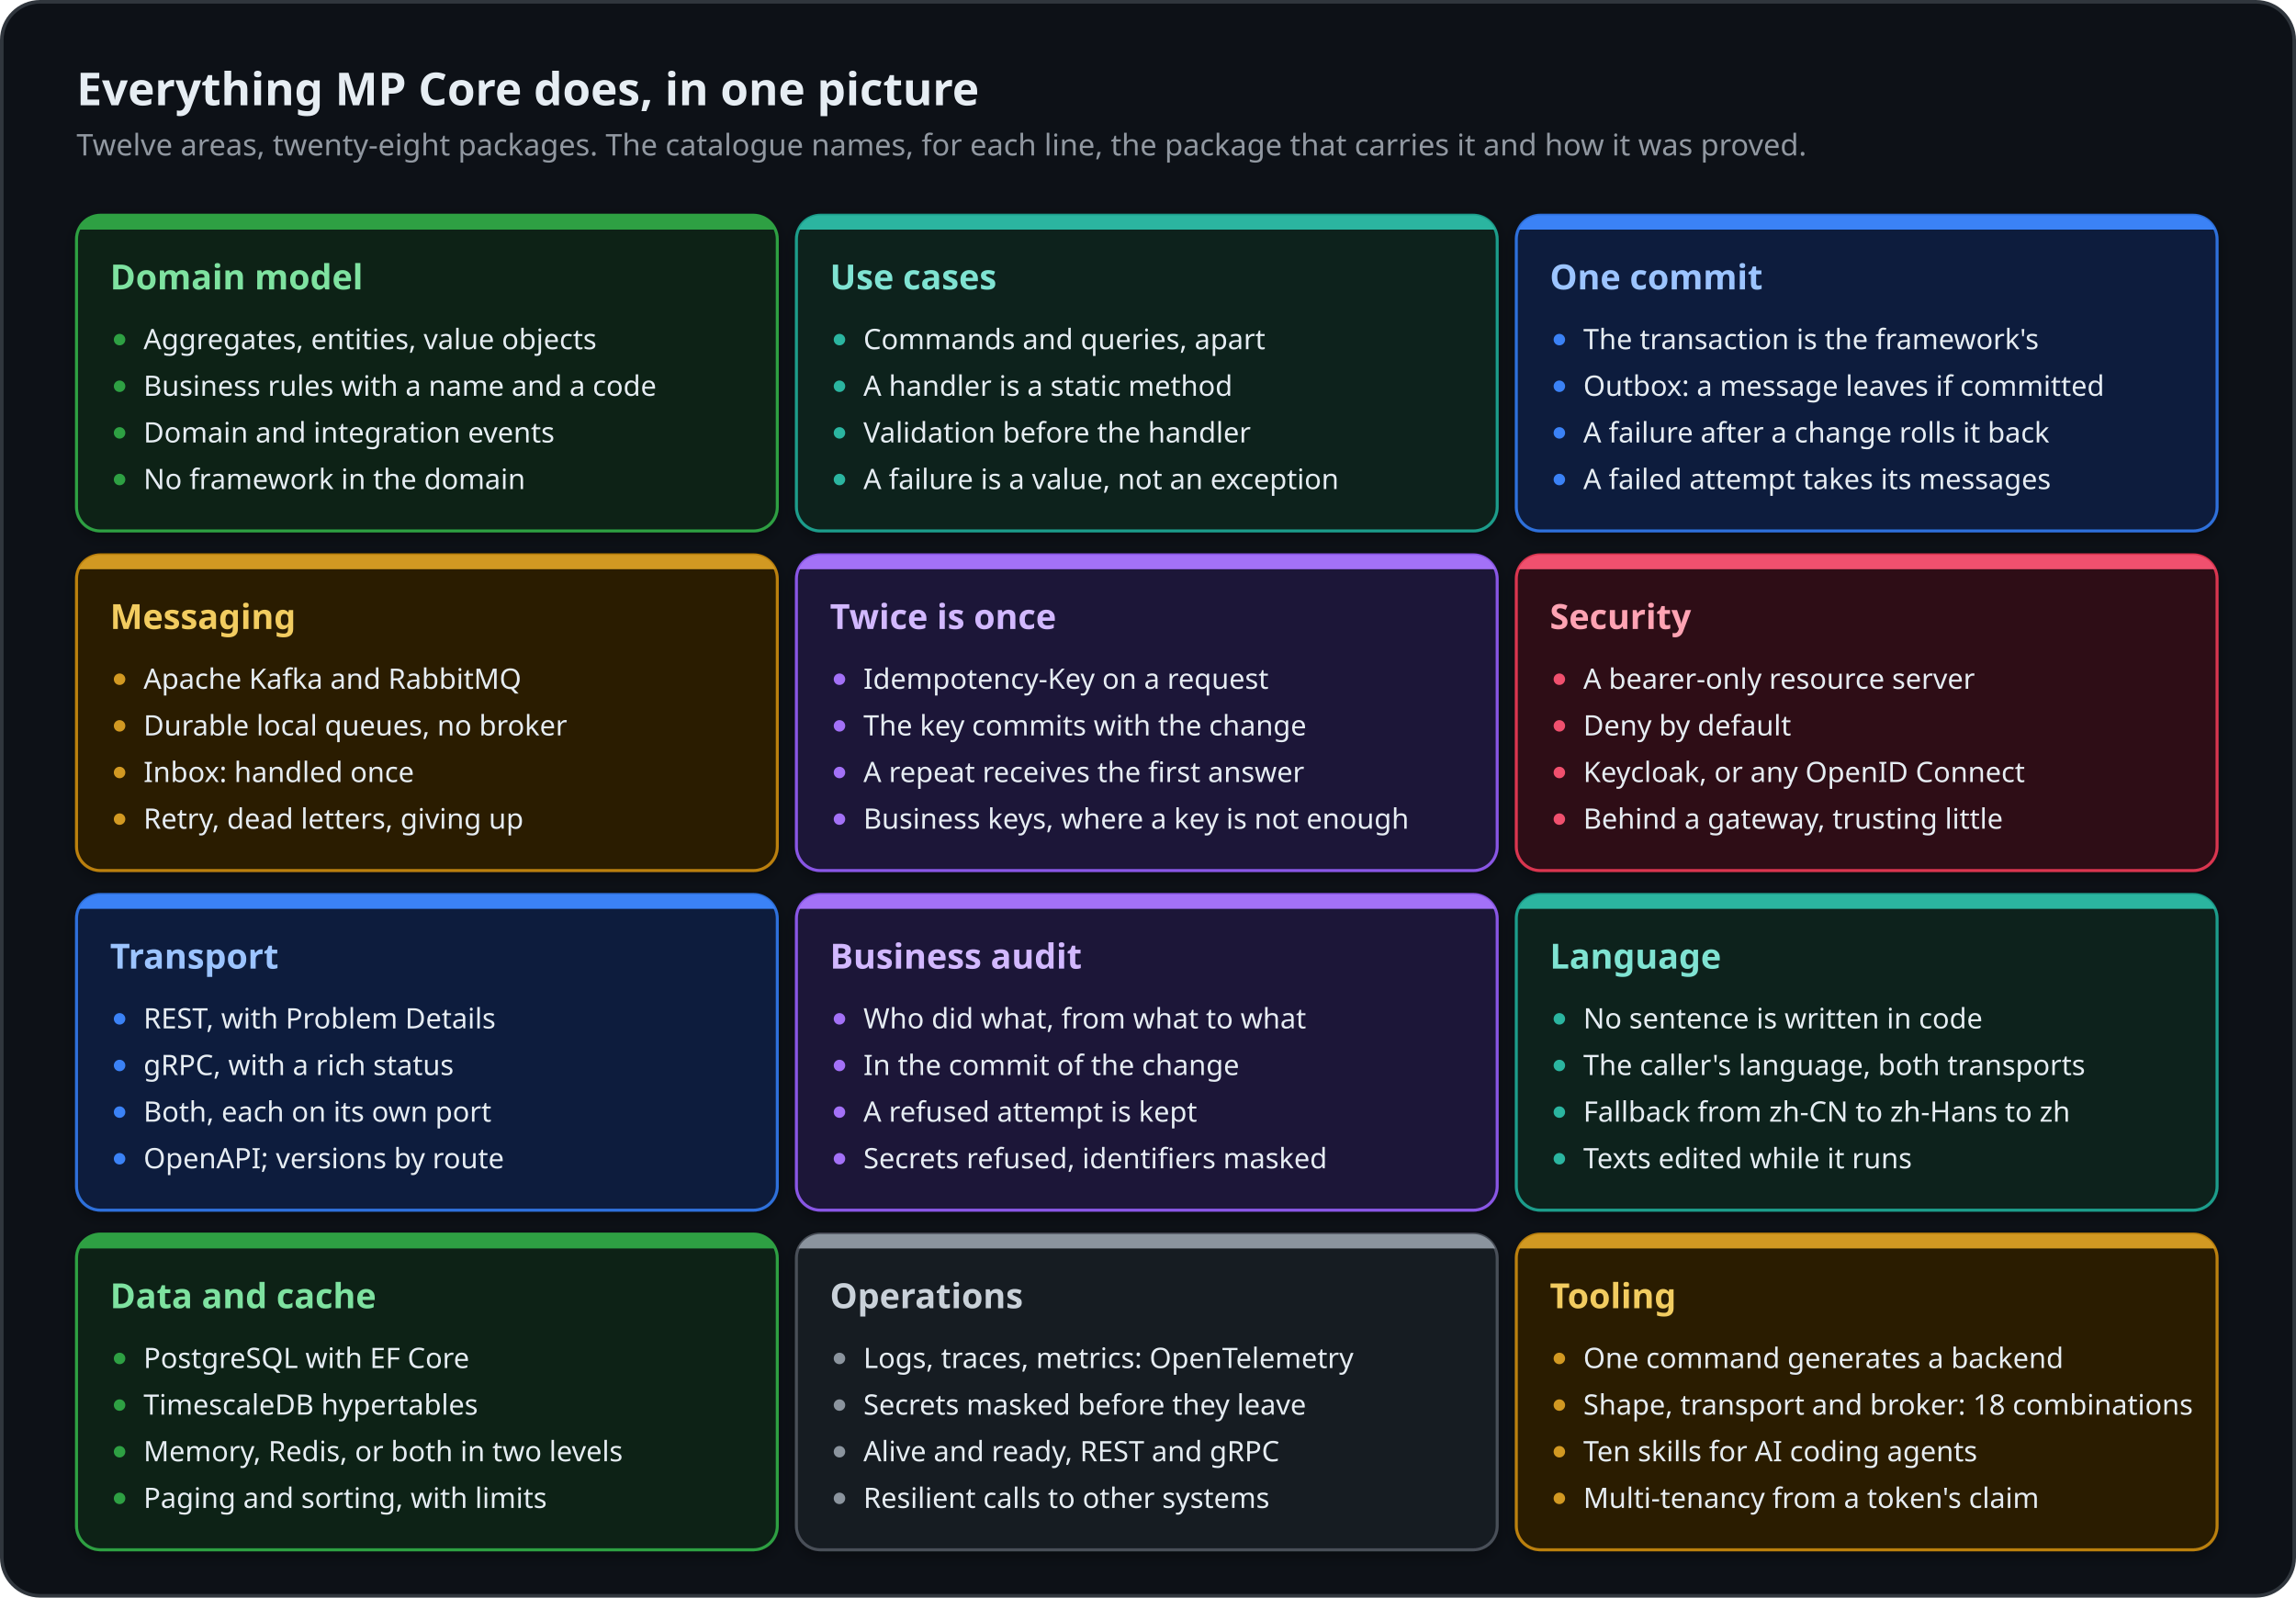
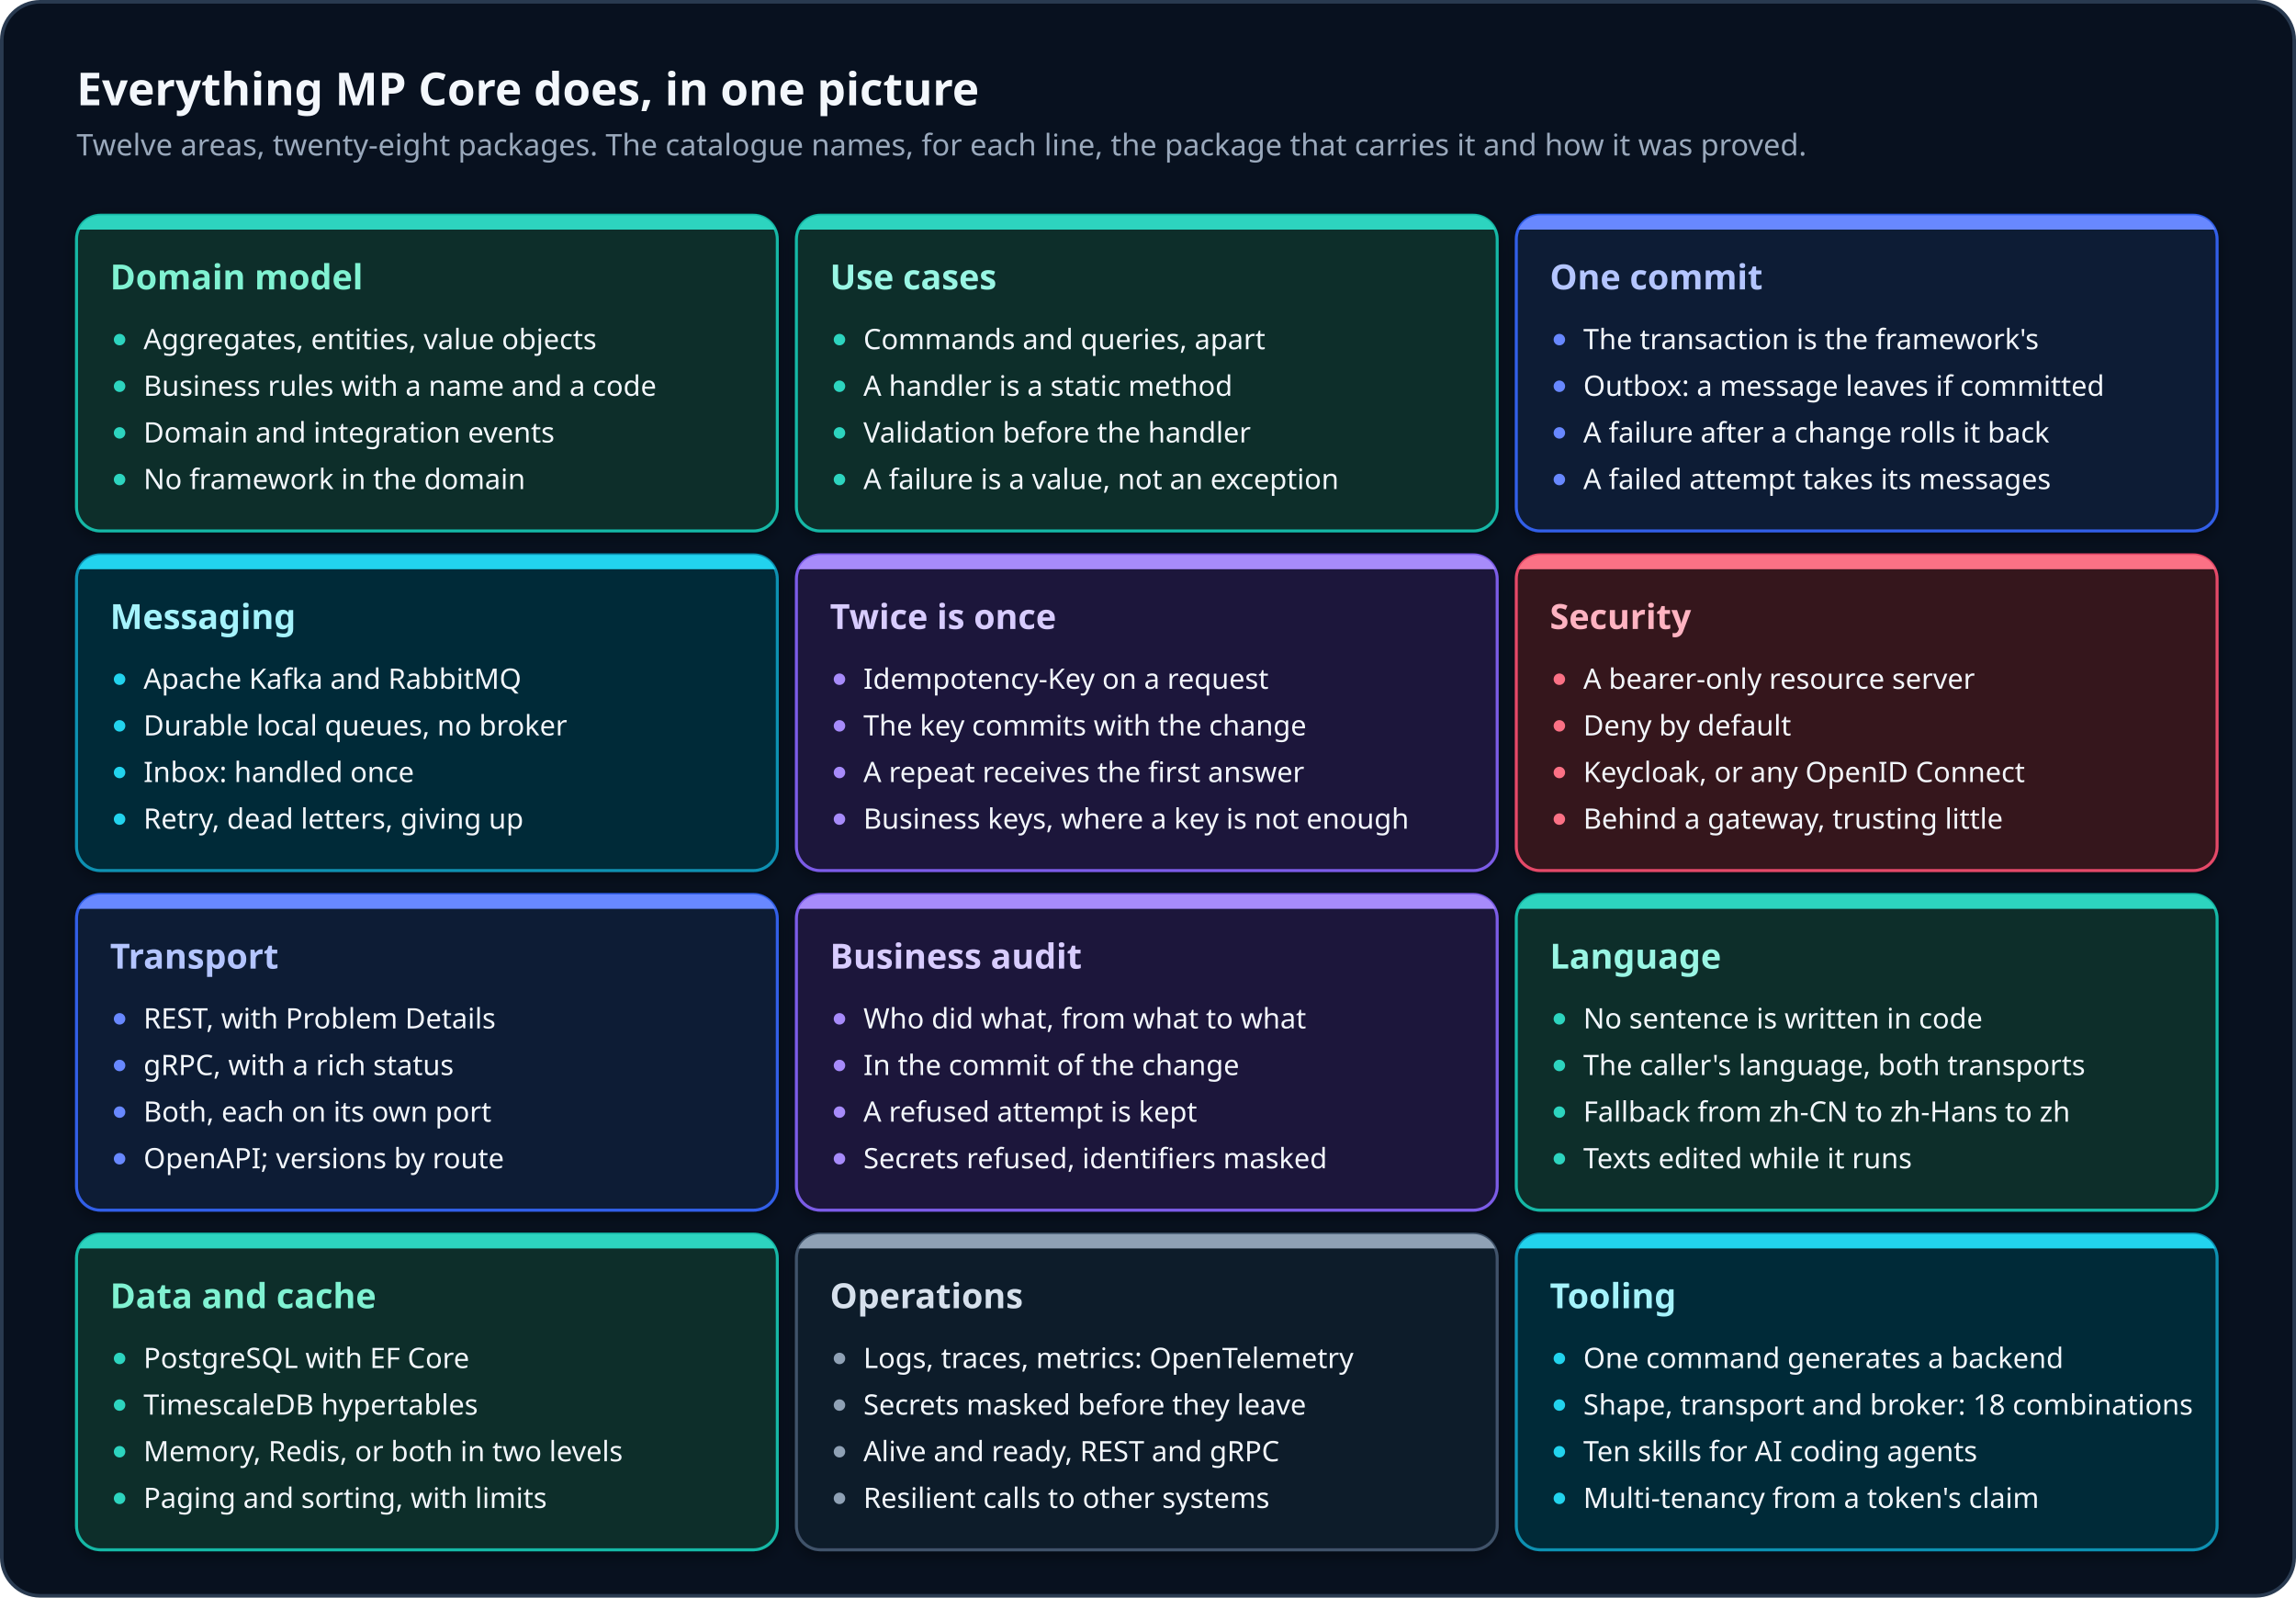
<svg xmlns="http://www.w3.org/2000/svg" viewBox="0 0 960 668" width="960" height="668" role="img" aria-label="The twelve areas of MP Core's capabilities">
  <defs>
    <filter id="shadow" x="-10%" y="-10%" width="120%" height="130%">
-       <feDropShadow dx="0" dy="2" stdDeviation="3" flood-color="#000000" flood-opacity="0.35" />
+       <feDropShadow dx="0" dy="2" stdDeviation="3" flood-color="#020611" flood-opacity="0.38" />
    </filter>
  </defs>
-   <rect x="0.75" y="0.75" width="958.5" height="666.5" rx="16" fill="#0d1117" stroke="#30363d" stroke-width="1.5" />
-   <text x="32" y="44" font-family="-apple-system, BlinkMacSystemFont, 'Segoe UI', 'Noto Sans', Helvetica, Arial, sans-serif" font-size="19" font-weight="700" fill="#e6edf3" text-anchor="start">Everything MP Core does, in one picture</text>
-   <text x="32" y="65" font-family="-apple-system, BlinkMacSystemFont, 'Segoe UI', 'Noto Sans', Helvetica, Arial, sans-serif" font-size="12.5" font-weight="400" fill="#9198a1" text-anchor="start">Twelve areas, twenty-eight packages. The catalogue names, for each line, the package that carries it and how it was proved.</text>
-   <rect x="32" y="90" width="293" height="132" rx="10" fill="#0b2417" stroke="#2ea043" stroke-width="1.25" filter="url(#shadow)" />
+   <rect x="0.75" y="0.75" width="958.5" height="666.5" rx="16" fill="#08111f" stroke="#293a50" stroke-width="1.5" />
+   <text x="32" y="44" font-family="-apple-system, BlinkMacSystemFont, 'Segoe UI', 'Noto Sans', Helvetica, Arial, sans-serif" font-size="19" font-weight="700" fill="#f3f7fc" text-anchor="start">Everything MP Core does, in one picture</text>
+   <text x="32" y="65" font-family="-apple-system, BlinkMacSystemFont, 'Segoe UI', 'Noto Sans', Helvetica, Arial, sans-serif" font-size="12.5" font-weight="400" fill="#9aa9bc" text-anchor="start">Twelve areas, twenty-eight packages. The catalogue names, for each line, the package that carries it and how it was proved.</text>
+   <rect x="32" y="90" width="293" height="132" rx="10" fill="#082d2a" stroke="#14b8a6" stroke-width="1.25" filter="url(#shadow)" />
  <clipPath id="cap0">
    <rect x="32" y="90" width="293" height="132" rx="10" />
  </clipPath>
-   <rect x="32" y="90" width="293" height="6" fill="#2ea043" clip-path="url(#cap0)" />
-   <text x="46" y="121" font-family="-apple-system, BlinkMacSystemFont, 'Segoe UI', 'Noto Sans', Helvetica, Arial, sans-serif" font-size="14.5" font-weight="700" fill="#7ee2a0" text-anchor="start">Domain model</text>
-   <circle cx="50" cy="142.0" r="2.4" fill="#2ea043" />
-   <text x="60" y="146.0" font-family="-apple-system, BlinkMacSystemFont, 'Segoe UI', 'Noto Sans', Helvetica, Arial, sans-serif" font-size="11.8" font-weight="400" fill="#e6edf3" text-anchor="start">Aggregates, entities, value objects</text>
-   <circle cx="50" cy="161.5" r="2.4" fill="#2ea043" />
-   <text x="60" y="165.5" font-family="-apple-system, BlinkMacSystemFont, 'Segoe UI', 'Noto Sans', Helvetica, Arial, sans-serif" font-size="11.8" font-weight="400" fill="#e6edf3" text-anchor="start">Business rules with a name and a code</text>
-   <circle cx="50" cy="181.0" r="2.4" fill="#2ea043" />
-   <text x="60" y="185.0" font-family="-apple-system, BlinkMacSystemFont, 'Segoe UI', 'Noto Sans', Helvetica, Arial, sans-serif" font-size="11.8" font-weight="400" fill="#e6edf3" text-anchor="start">Domain and integration events</text>
-   <circle cx="50" cy="200.5" r="2.4" fill="#2ea043" />
-   <text x="60" y="204.5" font-family="-apple-system, BlinkMacSystemFont, 'Segoe UI', 'Noto Sans', Helvetica, Arial, sans-serif" font-size="11.8" font-weight="400" fill="#e6edf3" text-anchor="start">No framework in the domain</text>
-   <rect x="333" y="90" width="293" height="132" rx="10" fill="#07241f" stroke="#1f9d8b" stroke-width="1.25" filter="url(#shadow)" />
+   <rect x="32" y="90" width="293" height="6" fill="#2dd4bf" clip-path="url(#cap0)" />
+   <text x="46" y="121" font-family="-apple-system, BlinkMacSystemFont, 'Segoe UI', 'Noto Sans', Helvetica, Arial, sans-serif" font-size="14.5" font-weight="700" fill="#80f2d2" text-anchor="start">Domain model</text>
+   <circle cx="50" cy="142.0" r="2.4" fill="#2dd4bf" />
+   <text x="60" y="146.0" font-family="-apple-system, BlinkMacSystemFont, 'Segoe UI', 'Noto Sans', Helvetica, Arial, sans-serif" font-size="11.8" font-weight="400" fill="#f3f7fc" text-anchor="start">Aggregates, entities, value objects</text>
+   <circle cx="50" cy="161.5" r="2.4" fill="#2dd4bf" />
+   <text x="60" y="165.5" font-family="-apple-system, BlinkMacSystemFont, 'Segoe UI', 'Noto Sans', Helvetica, Arial, sans-serif" font-size="11.8" font-weight="400" fill="#f3f7fc" text-anchor="start">Business rules with a name and a code</text>
+   <circle cx="50" cy="181.0" r="2.4" fill="#2dd4bf" />
+   <text x="60" y="185.0" font-family="-apple-system, BlinkMacSystemFont, 'Segoe UI', 'Noto Sans', Helvetica, Arial, sans-serif" font-size="11.8" font-weight="400" fill="#f3f7fc" text-anchor="start">Domain and integration events</text>
+   <circle cx="50" cy="200.5" r="2.4" fill="#2dd4bf" />
+   <text x="60" y="204.5" font-family="-apple-system, BlinkMacSystemFont, 'Segoe UI', 'Noto Sans', Helvetica, Arial, sans-serif" font-size="11.8" font-weight="400" fill="#f3f7fc" text-anchor="start">No framework in the domain</text>
+   <rect x="333" y="90" width="293" height="132" rx="10" fill="#072d2b" stroke="#14b8a6" stroke-width="1.25" filter="url(#shadow)" />
  <clipPath id="cap1">
    <rect x="333" y="90" width="293" height="132" rx="10" />
  </clipPath>
-   <rect x="333" y="90" width="293" height="6" fill="#2bb5a0" clip-path="url(#cap1)" />
-   <text x="347" y="121" font-family="-apple-system, BlinkMacSystemFont, 'Segoe UI', 'Noto Sans', Helvetica, Arial, sans-serif" font-size="14.5" font-weight="700" fill="#7fe3d2" text-anchor="start">Use cases</text>
-   <circle cx="351" cy="142.0" r="2.4" fill="#2bb5a0" />
-   <text x="361" y="146.0" font-family="-apple-system, BlinkMacSystemFont, 'Segoe UI', 'Noto Sans', Helvetica, Arial, sans-serif" font-size="11.8" font-weight="400" fill="#e6edf3" text-anchor="start">Commands and queries, apart</text>
-   <circle cx="351" cy="161.5" r="2.4" fill="#2bb5a0" />
-   <text x="361" y="165.5" font-family="-apple-system, BlinkMacSystemFont, 'Segoe UI', 'Noto Sans', Helvetica, Arial, sans-serif" font-size="11.8" font-weight="400" fill="#e6edf3" text-anchor="start">A handler is a static method</text>
-   <circle cx="351" cy="181.0" r="2.4" fill="#2bb5a0" />
-   <text x="361" y="185.0" font-family="-apple-system, BlinkMacSystemFont, 'Segoe UI', 'Noto Sans', Helvetica, Arial, sans-serif" font-size="11.8" font-weight="400" fill="#e6edf3" text-anchor="start">Validation before the handler</text>
-   <circle cx="351" cy="200.5" r="2.4" fill="#2bb5a0" />
-   <text x="361" y="204.5" font-family="-apple-system, BlinkMacSystemFont, 'Segoe UI', 'Noto Sans', Helvetica, Arial, sans-serif" font-size="11.8" font-weight="400" fill="#e6edf3" text-anchor="start">A failure is a value, not an exception</text>
-   <rect x="634" y="90" width="293" height="132" rx="10" fill="#0d1f3c" stroke="#2f6fdb" stroke-width="1.25" filter="url(#shadow)" />
+   <rect x="333" y="90" width="293" height="6" fill="#2dd4bf" clip-path="url(#cap1)" />
+   <text x="347" y="121" font-family="-apple-system, BlinkMacSystemFont, 'Segoe UI', 'Noto Sans', Helvetica, Arial, sans-serif" font-size="14.5" font-weight="700" fill="#99f6e4" text-anchor="start">Use cases</text>
+   <circle cx="351" cy="142.0" r="2.4" fill="#2dd4bf" />
+   <text x="361" y="146.0" font-family="-apple-system, BlinkMacSystemFont, 'Segoe UI', 'Noto Sans', Helvetica, Arial, sans-serif" font-size="11.8" font-weight="400" fill="#f3f7fc" text-anchor="start">Commands and queries, apart</text>
+   <circle cx="351" cy="161.5" r="2.4" fill="#2dd4bf" />
+   <text x="361" y="165.5" font-family="-apple-system, BlinkMacSystemFont, 'Segoe UI', 'Noto Sans', Helvetica, Arial, sans-serif" font-size="11.8" font-weight="400" fill="#f3f7fc" text-anchor="start">A handler is a static method</text>
+   <circle cx="351" cy="181.0" r="2.4" fill="#2dd4bf" />
+   <text x="361" y="185.0" font-family="-apple-system, BlinkMacSystemFont, 'Segoe UI', 'Noto Sans', Helvetica, Arial, sans-serif" font-size="11.8" font-weight="400" fill="#f3f7fc" text-anchor="start">Validation before the handler</text>
+   <circle cx="351" cy="200.5" r="2.4" fill="#2dd4bf" />
+   <text x="361" y="204.5" font-family="-apple-system, BlinkMacSystemFont, 'Segoe UI', 'Noto Sans', Helvetica, Arial, sans-serif" font-size="11.8" font-weight="400" fill="#f3f7fc" text-anchor="start">A failure is a value, not an exception</text>
+   <rect x="634" y="90" width="293" height="132" rx="10" fill="#0e1a36" stroke="#315fe8" stroke-width="1.25" filter="url(#shadow)" />
  <clipPath id="cap2">
    <rect x="634" y="90" width="293" height="132" rx="10" />
  </clipPath>
-   <rect x="634" y="90" width="293" height="6" fill="#3b82f6" clip-path="url(#cap2)" />
-   <text x="648" y="121" font-family="-apple-system, BlinkMacSystemFont, 'Segoe UI', 'Noto Sans', Helvetica, Arial, sans-serif" font-size="14.5" font-weight="700" fill="#9cc4ff" text-anchor="start">One commit</text>
-   <circle cx="652" cy="142.0" r="2.4" fill="#3b82f6" />
-   <text x="662" y="146.0" font-family="-apple-system, BlinkMacSystemFont, 'Segoe UI', 'Noto Sans', Helvetica, Arial, sans-serif" font-size="11.8" font-weight="400" fill="#e6edf3" text-anchor="start">The transaction is the framework's</text>
-   <circle cx="652" cy="161.5" r="2.4" fill="#3b82f6" />
-   <text x="662" y="165.5" font-family="-apple-system, BlinkMacSystemFont, 'Segoe UI', 'Noto Sans', Helvetica, Arial, sans-serif" font-size="11.8" font-weight="400" fill="#e6edf3" text-anchor="start">Outbox: a message leaves if committed</text>
-   <circle cx="652" cy="181.0" r="2.4" fill="#3b82f6" />
-   <text x="662" y="185.0" font-family="-apple-system, BlinkMacSystemFont, 'Segoe UI', 'Noto Sans', Helvetica, Arial, sans-serif" font-size="11.8" font-weight="400" fill="#e6edf3" text-anchor="start">A failure after a change rolls it back</text>
-   <circle cx="652" cy="200.5" r="2.4" fill="#3b82f6" />
-   <text x="662" y="204.5" font-family="-apple-system, BlinkMacSystemFont, 'Segoe UI', 'Noto Sans', Helvetica, Arial, sans-serif" font-size="11.8" font-weight="400" fill="#e6edf3" text-anchor="start">A failed attempt takes its messages</text>
-   <rect x="32" y="232" width="293" height="132" rx="10" fill="#2b1d06" stroke="#bb8009" stroke-width="1.25" filter="url(#shadow)" />
+   <rect x="634" y="90" width="293" height="6" fill="#6888ff" clip-path="url(#cap2)" />
+   <text x="648" y="121" font-family="-apple-system, BlinkMacSystemFont, 'Segoe UI', 'Noto Sans', Helvetica, Arial, sans-serif" font-size="14.5" font-weight="700" fill="#b4c5ff" text-anchor="start">One commit</text>
+   <circle cx="652" cy="142.0" r="2.4" fill="#6888ff" />
+   <text x="662" y="146.0" font-family="-apple-system, BlinkMacSystemFont, 'Segoe UI', 'Noto Sans', Helvetica, Arial, sans-serif" font-size="11.8" font-weight="400" fill="#f3f7fc" text-anchor="start">The transaction is the framework's</text>
+   <circle cx="652" cy="161.5" r="2.4" fill="#6888ff" />
+   <text x="662" y="165.5" font-family="-apple-system, BlinkMacSystemFont, 'Segoe UI', 'Noto Sans', Helvetica, Arial, sans-serif" font-size="11.8" font-weight="400" fill="#f3f7fc" text-anchor="start">Outbox: a message leaves if committed</text>
+   <circle cx="652" cy="181.0" r="2.4" fill="#6888ff" />
+   <text x="662" y="185.0" font-family="-apple-system, BlinkMacSystemFont, 'Segoe UI', 'Noto Sans', Helvetica, Arial, sans-serif" font-size="11.8" font-weight="400" fill="#f3f7fc" text-anchor="start">A failure after a change rolls it back</text>
+   <circle cx="652" cy="200.5" r="2.4" fill="#6888ff" />
+   <text x="662" y="204.5" font-family="-apple-system, BlinkMacSystemFont, 'Segoe UI', 'Noto Sans', Helvetica, Arial, sans-serif" font-size="11.8" font-weight="400" fill="#f3f7fc" text-anchor="start">A failed attempt takes its messages</text>
+   <rect x="32" y="232" width="293" height="132" rx="10" fill="#062b38" stroke="#0891b2" stroke-width="1.25" filter="url(#shadow)" />
  <clipPath id="cap3">
    <rect x="32" y="232" width="293" height="132" rx="10" />
  </clipPath>
-   <rect x="32" y="232" width="293" height="6" fill="#d29922" clip-path="url(#cap3)" />
-   <text x="46" y="263" font-family="-apple-system, BlinkMacSystemFont, 'Segoe UI', 'Noto Sans', Helvetica, Arial, sans-serif" font-size="14.5" font-weight="700" fill="#f2cc60" text-anchor="start">Messaging</text>
-   <circle cx="50" cy="284.0" r="2.4" fill="#d29922" />
-   <text x="60" y="288.0" font-family="-apple-system, BlinkMacSystemFont, 'Segoe UI', 'Noto Sans', Helvetica, Arial, sans-serif" font-size="11.8" font-weight="400" fill="#e6edf3" text-anchor="start">Apache Kafka and RabbitMQ</text>
-   <circle cx="50" cy="303.5" r="2.4" fill="#d29922" />
-   <text x="60" y="307.5" font-family="-apple-system, BlinkMacSystemFont, 'Segoe UI', 'Noto Sans', Helvetica, Arial, sans-serif" font-size="11.8" font-weight="400" fill="#e6edf3" text-anchor="start">Durable local queues, no broker</text>
-   <circle cx="50" cy="323.0" r="2.4" fill="#d29922" />
-   <text x="60" y="327.0" font-family="-apple-system, BlinkMacSystemFont, 'Segoe UI', 'Noto Sans', Helvetica, Arial, sans-serif" font-size="11.8" font-weight="400" fill="#e6edf3" text-anchor="start">Inbox: handled once</text>
-   <circle cx="50" cy="342.5" r="2.4" fill="#d29922" />
-   <text x="60" y="346.5" font-family="-apple-system, BlinkMacSystemFont, 'Segoe UI', 'Noto Sans', Helvetica, Arial, sans-serif" font-size="11.8" font-weight="400" fill="#e6edf3" text-anchor="start">Retry, dead letters, giving up</text>
-   <rect x="333" y="232" width="293" height="132" rx="10" fill="#1d1537" stroke="#8957e5" stroke-width="1.25" filter="url(#shadow)" />
+   <rect x="32" y="232" width="293" height="6" fill="#22d3ee" clip-path="url(#cap3)" />
+   <text x="46" y="263" font-family="-apple-system, BlinkMacSystemFont, 'Segoe UI', 'Noto Sans', Helvetica, Arial, sans-serif" font-size="14.5" font-weight="700" fill="#a5f3fc" text-anchor="start">Messaging</text>
+   <circle cx="50" cy="284.0" r="2.4" fill="#22d3ee" />
+   <text x="60" y="288.0" font-family="-apple-system, BlinkMacSystemFont, 'Segoe UI', 'Noto Sans', Helvetica, Arial, sans-serif" font-size="11.8" font-weight="400" fill="#f3f7fc" text-anchor="start">Apache Kafka and RabbitMQ</text>
+   <circle cx="50" cy="303.5" r="2.4" fill="#22d3ee" />
+   <text x="60" y="307.5" font-family="-apple-system, BlinkMacSystemFont, 'Segoe UI', 'Noto Sans', Helvetica, Arial, sans-serif" font-size="11.8" font-weight="400" fill="#f3f7fc" text-anchor="start">Durable local queues, no broker</text>
+   <circle cx="50" cy="323.0" r="2.4" fill="#22d3ee" />
+   <text x="60" y="327.0" font-family="-apple-system, BlinkMacSystemFont, 'Segoe UI', 'Noto Sans', Helvetica, Arial, sans-serif" font-size="11.8" font-weight="400" fill="#f3f7fc" text-anchor="start">Inbox: handled once</text>
+   <circle cx="50" cy="342.5" r="2.4" fill="#22d3ee" />
+   <text x="60" y="346.5" font-family="-apple-system, BlinkMacSystemFont, 'Segoe UI', 'Noto Sans', Helvetica, Arial, sans-serif" font-size="11.8" font-weight="400" fill="#f3f7fc" text-anchor="start">Retry, dead letters, giving up</text>
+   <rect x="333" y="232" width="293" height="132" rx="10" fill="#1d173a" stroke="#7c5ce7" stroke-width="1.25" filter="url(#shadow)" />
  <clipPath id="cap4">
    <rect x="333" y="232" width="293" height="132" rx="10" />
  </clipPath>
-   <rect x="333" y="232" width="293" height="6" fill="#a371f7" clip-path="url(#cap4)" />
-   <text x="347" y="263" font-family="-apple-system, BlinkMacSystemFont, 'Segoe UI', 'Noto Sans', Helvetica, Arial, sans-serif" font-size="14.5" font-weight="700" fill="#d2b8ff" text-anchor="start">Twice is once</text>
-   <circle cx="351" cy="284.0" r="2.4" fill="#a371f7" />
-   <text x="361" y="288.0" font-family="-apple-system, BlinkMacSystemFont, 'Segoe UI', 'Noto Sans', Helvetica, Arial, sans-serif" font-size="11.8" font-weight="400" fill="#e6edf3" text-anchor="start">Idempotency-Key on a request</text>
-   <circle cx="351" cy="303.5" r="2.4" fill="#a371f7" />
-   <text x="361" y="307.5" font-family="-apple-system, BlinkMacSystemFont, 'Segoe UI', 'Noto Sans', Helvetica, Arial, sans-serif" font-size="11.8" font-weight="400" fill="#e6edf3" text-anchor="start">The key commits with the change</text>
-   <circle cx="351" cy="323.0" r="2.4" fill="#a371f7" />
-   <text x="361" y="327.0" font-family="-apple-system, BlinkMacSystemFont, 'Segoe UI', 'Noto Sans', Helvetica, Arial, sans-serif" font-size="11.8" font-weight="400" fill="#e6edf3" text-anchor="start">A repeat receives the first answer</text>
-   <circle cx="351" cy="342.5" r="2.4" fill="#a371f7" />
-   <text x="361" y="346.5" font-family="-apple-system, BlinkMacSystemFont, 'Segoe UI', 'Noto Sans', Helvetica, Arial, sans-serif" font-size="11.8" font-weight="400" fill="#e6edf3" text-anchor="start">Business keys, where a key is not enough</text>
-   <rect x="634" y="232" width="293" height="132" rx="10" fill="#2d1018" stroke="#da3650" stroke-width="1.25" filter="url(#shadow)" />
+   <rect x="333" y="232" width="293" height="6" fill="#a78bfa" clip-path="url(#cap4)" />
+   <text x="347" y="263" font-family="-apple-system, BlinkMacSystemFont, 'Segoe UI', 'Noto Sans', Helvetica, Arial, sans-serif" font-size="14.5" font-weight="700" fill="#d8ccff" text-anchor="start">Twice is once</text>
+   <circle cx="351" cy="284.0" r="2.4" fill="#a78bfa" />
+   <text x="361" y="288.0" font-family="-apple-system, BlinkMacSystemFont, 'Segoe UI', 'Noto Sans', Helvetica, Arial, sans-serif" font-size="11.8" font-weight="400" fill="#f3f7fc" text-anchor="start">Idempotency-Key on a request</text>
+   <circle cx="351" cy="303.5" r="2.4" fill="#a78bfa" />
+   <text x="361" y="307.5" font-family="-apple-system, BlinkMacSystemFont, 'Segoe UI', 'Noto Sans', Helvetica, Arial, sans-serif" font-size="11.8" font-weight="400" fill="#f3f7fc" text-anchor="start">The key commits with the change</text>
+   <circle cx="351" cy="323.0" r="2.4" fill="#a78bfa" />
+   <text x="361" y="327.0" font-family="-apple-system, BlinkMacSystemFont, 'Segoe UI', 'Noto Sans', Helvetica, Arial, sans-serif" font-size="11.8" font-weight="400" fill="#f3f7fc" text-anchor="start">A repeat receives the first answer</text>
+   <circle cx="351" cy="342.5" r="2.4" fill="#a78bfa" />
+   <text x="361" y="346.5" font-family="-apple-system, BlinkMacSystemFont, 'Segoe UI', 'Noto Sans', Helvetica, Arial, sans-serif" font-size="11.8" font-weight="400" fill="#f3f7fc" text-anchor="start">Business keys, where a key is not enough</text>
+   <rect x="634" y="232" width="293" height="132" rx="10" fill="#34121d" stroke="#e54867" stroke-width="1.25" filter="url(#shadow)" />
  <clipPath id="cap5">
    <rect x="634" y="232" width="293" height="132" rx="10" />
  </clipPath>
-   <rect x="634" y="232" width="293" height="6" fill="#f0506e" clip-path="url(#cap5)" />
-   <text x="648" y="263" font-family="-apple-system, BlinkMacSystemFont, 'Segoe UI', 'Noto Sans', Helvetica, Arial, sans-serif" font-size="14.5" font-weight="700" fill="#ffa3b3" text-anchor="start">Security</text>
-   <circle cx="652" cy="284.0" r="2.4" fill="#f0506e" />
-   <text x="662" y="288.0" font-family="-apple-system, BlinkMacSystemFont, 'Segoe UI', 'Noto Sans', Helvetica, Arial, sans-serif" font-size="11.8" font-weight="400" fill="#e6edf3" text-anchor="start">A bearer-only resource server</text>
-   <circle cx="652" cy="303.5" r="2.4" fill="#f0506e" />
-   <text x="662" y="307.5" font-family="-apple-system, BlinkMacSystemFont, 'Segoe UI', 'Noto Sans', Helvetica, Arial, sans-serif" font-size="11.8" font-weight="400" fill="#e6edf3" text-anchor="start">Deny by default</text>
-   <circle cx="652" cy="323.0" r="2.4" fill="#f0506e" />
-   <text x="662" y="327.0" font-family="-apple-system, BlinkMacSystemFont, 'Segoe UI', 'Noto Sans', Helvetica, Arial, sans-serif" font-size="11.8" font-weight="400" fill="#e6edf3" text-anchor="start">Keycloak, or any OpenID Connect</text>
-   <circle cx="652" cy="342.5" r="2.4" fill="#f0506e" />
-   <text x="662" y="346.5" font-family="-apple-system, BlinkMacSystemFont, 'Segoe UI', 'Noto Sans', Helvetica, Arial, sans-serif" font-size="11.8" font-weight="400" fill="#e6edf3" text-anchor="start">Behind a gateway, trusting little</text>
-   <rect x="32" y="374" width="293" height="132" rx="10" fill="#0d1f3c" stroke="#2f6fdb" stroke-width="1.25" filter="url(#shadow)" />
+   <rect x="634" y="232" width="293" height="6" fill="#fb7185" clip-path="url(#cap5)" />
+   <text x="648" y="263" font-family="-apple-system, BlinkMacSystemFont, 'Segoe UI', 'Noto Sans', Helvetica, Arial, sans-serif" font-size="14.5" font-weight="700" fill="#ffb3c1" text-anchor="start">Security</text>
+   <circle cx="652" cy="284.0" r="2.4" fill="#fb7185" />
+   <text x="662" y="288.0" font-family="-apple-system, BlinkMacSystemFont, 'Segoe UI', 'Noto Sans', Helvetica, Arial, sans-serif" font-size="11.8" font-weight="400" fill="#f3f7fc" text-anchor="start">A bearer-only resource server</text>
+   <circle cx="652" cy="303.5" r="2.4" fill="#fb7185" />
+   <text x="662" y="307.5" font-family="-apple-system, BlinkMacSystemFont, 'Segoe UI', 'Noto Sans', Helvetica, Arial, sans-serif" font-size="11.8" font-weight="400" fill="#f3f7fc" text-anchor="start">Deny by default</text>
+   <circle cx="652" cy="323.0" r="2.4" fill="#fb7185" />
+   <text x="662" y="327.0" font-family="-apple-system, BlinkMacSystemFont, 'Segoe UI', 'Noto Sans', Helvetica, Arial, sans-serif" font-size="11.8" font-weight="400" fill="#f3f7fc" text-anchor="start">Keycloak, or any OpenID Connect</text>
+   <circle cx="652" cy="342.5" r="2.4" fill="#fb7185" />
+   <text x="662" y="346.5" font-family="-apple-system, BlinkMacSystemFont, 'Segoe UI', 'Noto Sans', Helvetica, Arial, sans-serif" font-size="11.8" font-weight="400" fill="#f3f7fc" text-anchor="start">Behind a gateway, trusting little</text>
+   <rect x="32" y="374" width="293" height="132" rx="10" fill="#0e1a36" stroke="#315fe8" stroke-width="1.25" filter="url(#shadow)" />
  <clipPath id="cap6">
    <rect x="32" y="374" width="293" height="132" rx="10" />
  </clipPath>
-   <rect x="32" y="374" width="293" height="6" fill="#3b82f6" clip-path="url(#cap6)" />
-   <text x="46" y="405" font-family="-apple-system, BlinkMacSystemFont, 'Segoe UI', 'Noto Sans', Helvetica, Arial, sans-serif" font-size="14.5" font-weight="700" fill="#9cc4ff" text-anchor="start">Transport</text>
-   <circle cx="50" cy="426.0" r="2.4" fill="#3b82f6" />
-   <text x="60" y="430.0" font-family="-apple-system, BlinkMacSystemFont, 'Segoe UI', 'Noto Sans', Helvetica, Arial, sans-serif" font-size="11.8" font-weight="400" fill="#e6edf3" text-anchor="start">REST, with Problem Details</text>
-   <circle cx="50" cy="445.5" r="2.4" fill="#3b82f6" />
-   <text x="60" y="449.5" font-family="-apple-system, BlinkMacSystemFont, 'Segoe UI', 'Noto Sans', Helvetica, Arial, sans-serif" font-size="11.8" font-weight="400" fill="#e6edf3" text-anchor="start">gRPC, with a rich status</text>
-   <circle cx="50" cy="465.0" r="2.4" fill="#3b82f6" />
-   <text x="60" y="469.0" font-family="-apple-system, BlinkMacSystemFont, 'Segoe UI', 'Noto Sans', Helvetica, Arial, sans-serif" font-size="11.8" font-weight="400" fill="#e6edf3" text-anchor="start">Both, each on its own port</text>
-   <circle cx="50" cy="484.5" r="2.4" fill="#3b82f6" />
-   <text x="60" y="488.5" font-family="-apple-system, BlinkMacSystemFont, 'Segoe UI', 'Noto Sans', Helvetica, Arial, sans-serif" font-size="11.8" font-weight="400" fill="#e6edf3" text-anchor="start">OpenAPI; versions by route</text>
-   <rect x="333" y="374" width="293" height="132" rx="10" fill="#1d1537" stroke="#8957e5" stroke-width="1.25" filter="url(#shadow)" />
+   <rect x="32" y="374" width="293" height="6" fill="#6888ff" clip-path="url(#cap6)" />
+   <text x="46" y="405" font-family="-apple-system, BlinkMacSystemFont, 'Segoe UI', 'Noto Sans', Helvetica, Arial, sans-serif" font-size="14.5" font-weight="700" fill="#b4c5ff" text-anchor="start">Transport</text>
+   <circle cx="50" cy="426.0" r="2.4" fill="#6888ff" />
+   <text x="60" y="430.0" font-family="-apple-system, BlinkMacSystemFont, 'Segoe UI', 'Noto Sans', Helvetica, Arial, sans-serif" font-size="11.8" font-weight="400" fill="#f3f7fc" text-anchor="start">REST, with Problem Details</text>
+   <circle cx="50" cy="445.5" r="2.4" fill="#6888ff" />
+   <text x="60" y="449.5" font-family="-apple-system, BlinkMacSystemFont, 'Segoe UI', 'Noto Sans', Helvetica, Arial, sans-serif" font-size="11.8" font-weight="400" fill="#f3f7fc" text-anchor="start">gRPC, with a rich status</text>
+   <circle cx="50" cy="465.0" r="2.4" fill="#6888ff" />
+   <text x="60" y="469.0" font-family="-apple-system, BlinkMacSystemFont, 'Segoe UI', 'Noto Sans', Helvetica, Arial, sans-serif" font-size="11.8" font-weight="400" fill="#f3f7fc" text-anchor="start">Both, each on its own port</text>
+   <circle cx="50" cy="484.5" r="2.4" fill="#6888ff" />
+   <text x="60" y="488.5" font-family="-apple-system, BlinkMacSystemFont, 'Segoe UI', 'Noto Sans', Helvetica, Arial, sans-serif" font-size="11.8" font-weight="400" fill="#f3f7fc" text-anchor="start">OpenAPI; versions by route</text>
+   <rect x="333" y="374" width="293" height="132" rx="10" fill="#1d173a" stroke="#7c5ce7" stroke-width="1.25" filter="url(#shadow)" />
  <clipPath id="cap7">
    <rect x="333" y="374" width="293" height="132" rx="10" />
  </clipPath>
-   <rect x="333" y="374" width="293" height="6" fill="#a371f7" clip-path="url(#cap7)" />
-   <text x="347" y="405" font-family="-apple-system, BlinkMacSystemFont, 'Segoe UI', 'Noto Sans', Helvetica, Arial, sans-serif" font-size="14.5" font-weight="700" fill="#d2b8ff" text-anchor="start">Business audit</text>
-   <circle cx="351" cy="426.0" r="2.4" fill="#a371f7" />
-   <text x="361" y="430.0" font-family="-apple-system, BlinkMacSystemFont, 'Segoe UI', 'Noto Sans', Helvetica, Arial, sans-serif" font-size="11.8" font-weight="400" fill="#e6edf3" text-anchor="start">Who did what, from what to what</text>
-   <circle cx="351" cy="445.5" r="2.4" fill="#a371f7" />
-   <text x="361" y="449.5" font-family="-apple-system, BlinkMacSystemFont, 'Segoe UI', 'Noto Sans', Helvetica, Arial, sans-serif" font-size="11.8" font-weight="400" fill="#e6edf3" text-anchor="start">In the commit of the change</text>
-   <circle cx="351" cy="465.0" r="2.4" fill="#a371f7" />
-   <text x="361" y="469.0" font-family="-apple-system, BlinkMacSystemFont, 'Segoe UI', 'Noto Sans', Helvetica, Arial, sans-serif" font-size="11.8" font-weight="400" fill="#e6edf3" text-anchor="start">A refused attempt is kept</text>
-   <circle cx="351" cy="484.5" r="2.4" fill="#a371f7" />
-   <text x="361" y="488.5" font-family="-apple-system, BlinkMacSystemFont, 'Segoe UI', 'Noto Sans', Helvetica, Arial, sans-serif" font-size="11.8" font-weight="400" fill="#e6edf3" text-anchor="start">Secrets refused, identifiers masked</text>
-   <rect x="634" y="374" width="293" height="132" rx="10" fill="#07241f" stroke="#1f9d8b" stroke-width="1.25" filter="url(#shadow)" />
+   <rect x="333" y="374" width="293" height="6" fill="#a78bfa" clip-path="url(#cap7)" />
+   <text x="347" y="405" font-family="-apple-system, BlinkMacSystemFont, 'Segoe UI', 'Noto Sans', Helvetica, Arial, sans-serif" font-size="14.5" font-weight="700" fill="#d8ccff" text-anchor="start">Business audit</text>
+   <circle cx="351" cy="426.0" r="2.4" fill="#a78bfa" />
+   <text x="361" y="430.0" font-family="-apple-system, BlinkMacSystemFont, 'Segoe UI', 'Noto Sans', Helvetica, Arial, sans-serif" font-size="11.8" font-weight="400" fill="#f3f7fc" text-anchor="start">Who did what, from what to what</text>
+   <circle cx="351" cy="445.5" r="2.4" fill="#a78bfa" />
+   <text x="361" y="449.5" font-family="-apple-system, BlinkMacSystemFont, 'Segoe UI', 'Noto Sans', Helvetica, Arial, sans-serif" font-size="11.8" font-weight="400" fill="#f3f7fc" text-anchor="start">In the commit of the change</text>
+   <circle cx="351" cy="465.0" r="2.4" fill="#a78bfa" />
+   <text x="361" y="469.0" font-family="-apple-system, BlinkMacSystemFont, 'Segoe UI', 'Noto Sans', Helvetica, Arial, sans-serif" font-size="11.8" font-weight="400" fill="#f3f7fc" text-anchor="start">A refused attempt is kept</text>
+   <circle cx="351" cy="484.5" r="2.4" fill="#a78bfa" />
+   <text x="361" y="488.5" font-family="-apple-system, BlinkMacSystemFont, 'Segoe UI', 'Noto Sans', Helvetica, Arial, sans-serif" font-size="11.8" font-weight="400" fill="#f3f7fc" text-anchor="start">Secrets refused, identifiers masked</text>
+   <rect x="634" y="374" width="293" height="132" rx="10" fill="#072d2b" stroke="#14b8a6" stroke-width="1.25" filter="url(#shadow)" />
  <clipPath id="cap8">
    <rect x="634" y="374" width="293" height="132" rx="10" />
  </clipPath>
-   <rect x="634" y="374" width="293" height="6" fill="#2bb5a0" clip-path="url(#cap8)" />
-   <text x="648" y="405" font-family="-apple-system, BlinkMacSystemFont, 'Segoe UI', 'Noto Sans', Helvetica, Arial, sans-serif" font-size="14.5" font-weight="700" fill="#7fe3d2" text-anchor="start">Language</text>
-   <circle cx="652" cy="426.0" r="2.4" fill="#2bb5a0" />
-   <text x="662" y="430.0" font-family="-apple-system, BlinkMacSystemFont, 'Segoe UI', 'Noto Sans', Helvetica, Arial, sans-serif" font-size="11.8" font-weight="400" fill="#e6edf3" text-anchor="start">No sentence is written in code</text>
-   <circle cx="652" cy="445.5" r="2.4" fill="#2bb5a0" />
-   <text x="662" y="449.5" font-family="-apple-system, BlinkMacSystemFont, 'Segoe UI', 'Noto Sans', Helvetica, Arial, sans-serif" font-size="11.8" font-weight="400" fill="#e6edf3" text-anchor="start">The caller's language, both transports</text>
-   <circle cx="652" cy="465.0" r="2.4" fill="#2bb5a0" />
-   <text x="662" y="469.0" font-family="-apple-system, BlinkMacSystemFont, 'Segoe UI', 'Noto Sans', Helvetica, Arial, sans-serif" font-size="11.8" font-weight="400" fill="#e6edf3" text-anchor="start">Fallback from zh-CN to zh-Hans to zh</text>
-   <circle cx="652" cy="484.5" r="2.4" fill="#2bb5a0" />
-   <text x="662" y="488.5" font-family="-apple-system, BlinkMacSystemFont, 'Segoe UI', 'Noto Sans', Helvetica, Arial, sans-serif" font-size="11.8" font-weight="400" fill="#e6edf3" text-anchor="start">Texts edited while it runs</text>
-   <rect x="32" y="516" width="293" height="132" rx="10" fill="#0b2417" stroke="#2ea043" stroke-width="1.25" filter="url(#shadow)" />
+   <rect x="634" y="374" width="293" height="6" fill="#2dd4bf" clip-path="url(#cap8)" />
+   <text x="648" y="405" font-family="-apple-system, BlinkMacSystemFont, 'Segoe UI', 'Noto Sans', Helvetica, Arial, sans-serif" font-size="14.5" font-weight="700" fill="#99f6e4" text-anchor="start">Language</text>
+   <circle cx="652" cy="426.0" r="2.4" fill="#2dd4bf" />
+   <text x="662" y="430.0" font-family="-apple-system, BlinkMacSystemFont, 'Segoe UI', 'Noto Sans', Helvetica, Arial, sans-serif" font-size="11.8" font-weight="400" fill="#f3f7fc" text-anchor="start">No sentence is written in code</text>
+   <circle cx="652" cy="445.5" r="2.4" fill="#2dd4bf" />
+   <text x="662" y="449.5" font-family="-apple-system, BlinkMacSystemFont, 'Segoe UI', 'Noto Sans', Helvetica, Arial, sans-serif" font-size="11.8" font-weight="400" fill="#f3f7fc" text-anchor="start">The caller's language, both transports</text>
+   <circle cx="652" cy="465.0" r="2.4" fill="#2dd4bf" />
+   <text x="662" y="469.0" font-family="-apple-system, BlinkMacSystemFont, 'Segoe UI', 'Noto Sans', Helvetica, Arial, sans-serif" font-size="11.8" font-weight="400" fill="#f3f7fc" text-anchor="start">Fallback from zh-CN to zh-Hans to zh</text>
+   <circle cx="652" cy="484.5" r="2.4" fill="#2dd4bf" />
+   <text x="662" y="488.5" font-family="-apple-system, BlinkMacSystemFont, 'Segoe UI', 'Noto Sans', Helvetica, Arial, sans-serif" font-size="11.8" font-weight="400" fill="#f3f7fc" text-anchor="start">Texts edited while it runs</text>
+   <rect x="32" y="516" width="293" height="132" rx="10" fill="#082d2a" stroke="#14b8a6" stroke-width="1.25" filter="url(#shadow)" />
  <clipPath id="cap9">
    <rect x="32" y="516" width="293" height="132" rx="10" />
  </clipPath>
-   <rect x="32" y="516" width="293" height="6" fill="#2ea043" clip-path="url(#cap9)" />
-   <text x="46" y="547" font-family="-apple-system, BlinkMacSystemFont, 'Segoe UI', 'Noto Sans', Helvetica, Arial, sans-serif" font-size="14.5" font-weight="700" fill="#7ee2a0" text-anchor="start">Data and cache</text>
-   <circle cx="50" cy="568.0" r="2.4" fill="#2ea043" />
-   <text x="60" y="572.0" font-family="-apple-system, BlinkMacSystemFont, 'Segoe UI', 'Noto Sans', Helvetica, Arial, sans-serif" font-size="11.8" font-weight="400" fill="#e6edf3" text-anchor="start">PostgreSQL with EF Core</text>
-   <circle cx="50" cy="587.5" r="2.4" fill="#2ea043" />
-   <text x="60" y="591.5" font-family="-apple-system, BlinkMacSystemFont, 'Segoe UI', 'Noto Sans', Helvetica, Arial, sans-serif" font-size="11.8" font-weight="400" fill="#e6edf3" text-anchor="start">TimescaleDB hypertables</text>
-   <circle cx="50" cy="607.0" r="2.4" fill="#2ea043" />
-   <text x="60" y="611.0" font-family="-apple-system, BlinkMacSystemFont, 'Segoe UI', 'Noto Sans', Helvetica, Arial, sans-serif" font-size="11.8" font-weight="400" fill="#e6edf3" text-anchor="start">Memory, Redis, or both in two levels</text>
-   <circle cx="50" cy="626.5" r="2.4" fill="#2ea043" />
-   <text x="60" y="630.5" font-family="-apple-system, BlinkMacSystemFont, 'Segoe UI', 'Noto Sans', Helvetica, Arial, sans-serif" font-size="11.8" font-weight="400" fill="#e6edf3" text-anchor="start">Paging and sorting, with limits</text>
-   <rect x="333" y="516" width="293" height="132" rx="10" fill="#161b22" stroke="#484f58" stroke-width="1.25" filter="url(#shadow)" />
+   <rect x="32" y="516" width="293" height="6" fill="#2dd4bf" clip-path="url(#cap9)" />
+   <text x="46" y="547" font-family="-apple-system, BlinkMacSystemFont, 'Segoe UI', 'Noto Sans', Helvetica, Arial, sans-serif" font-size="14.5" font-weight="700" fill="#80f2d2" text-anchor="start">Data and cache</text>
+   <circle cx="50" cy="568.0" r="2.4" fill="#2dd4bf" />
+   <text x="60" y="572.0" font-family="-apple-system, BlinkMacSystemFont, 'Segoe UI', 'Noto Sans', Helvetica, Arial, sans-serif" font-size="11.8" font-weight="400" fill="#f3f7fc" text-anchor="start">PostgreSQL with EF Core</text>
+   <circle cx="50" cy="587.5" r="2.4" fill="#2dd4bf" />
+   <text x="60" y="591.5" font-family="-apple-system, BlinkMacSystemFont, 'Segoe UI', 'Noto Sans', Helvetica, Arial, sans-serif" font-size="11.8" font-weight="400" fill="#f3f7fc" text-anchor="start">TimescaleDB hypertables</text>
+   <circle cx="50" cy="607.0" r="2.4" fill="#2dd4bf" />
+   <text x="60" y="611.0" font-family="-apple-system, BlinkMacSystemFont, 'Segoe UI', 'Noto Sans', Helvetica, Arial, sans-serif" font-size="11.8" font-weight="400" fill="#f3f7fc" text-anchor="start">Memory, Redis, or both in two levels</text>
+   <circle cx="50" cy="626.5" r="2.4" fill="#2dd4bf" />
+   <text x="60" y="630.5" font-family="-apple-system, BlinkMacSystemFont, 'Segoe UI', 'Noto Sans', Helvetica, Arial, sans-serif" font-size="11.8" font-weight="400" fill="#f3f7fc" text-anchor="start">Paging and sorting, with limits</text>
+   <rect x="333" y="516" width="293" height="132" rx="10" fill="#111c2c" stroke="#40536a" stroke-width="1.25" filter="url(#shadow)" />
  <clipPath id="cap10">
    <rect x="333" y="516" width="293" height="132" rx="10" />
  </clipPath>
-   <rect x="333" y="516" width="293" height="6" fill="#8b949e" clip-path="url(#cap10)" />
-   <text x="347" y="547" font-family="-apple-system, BlinkMacSystemFont, 'Segoe UI', 'Noto Sans', Helvetica, Arial, sans-serif" font-size="14.5" font-weight="700" fill="#c9d1d9" text-anchor="start">Operations</text>
-   <circle cx="351" cy="568.0" r="2.4" fill="#8b949e" />
-   <text x="361" y="572.0" font-family="-apple-system, BlinkMacSystemFont, 'Segoe UI', 'Noto Sans', Helvetica, Arial, sans-serif" font-size="11.8" font-weight="400" fill="#e6edf3" text-anchor="start">Logs, traces, metrics: OpenTelemetry</text>
-   <circle cx="351" cy="587.5" r="2.4" fill="#8b949e" />
-   <text x="361" y="591.5" font-family="-apple-system, BlinkMacSystemFont, 'Segoe UI', 'Noto Sans', Helvetica, Arial, sans-serif" font-size="11.8" font-weight="400" fill="#e6edf3" text-anchor="start">Secrets masked before they leave</text>
-   <circle cx="351" cy="607.0" r="2.4" fill="#8b949e" />
-   <text x="361" y="611.0" font-family="-apple-system, BlinkMacSystemFont, 'Segoe UI', 'Noto Sans', Helvetica, Arial, sans-serif" font-size="11.8" font-weight="400" fill="#e6edf3" text-anchor="start">Alive and ready, REST and gRPC</text>
-   <circle cx="351" cy="626.5" r="2.4" fill="#8b949e" />
-   <text x="361" y="630.5" font-family="-apple-system, BlinkMacSystemFont, 'Segoe UI', 'Noto Sans', Helvetica, Arial, sans-serif" font-size="11.8" font-weight="400" fill="#e6edf3" text-anchor="start">Resilient calls to other systems</text>
-   <rect x="634" y="516" width="293" height="132" rx="10" fill="#2b1d06" stroke="#bb8009" stroke-width="1.25" filter="url(#shadow)" />
+   <rect x="333" y="516" width="293" height="6" fill="#8fa1b5" clip-path="url(#cap10)" />
+   <text x="347" y="547" font-family="-apple-system, BlinkMacSystemFont, 'Segoe UI', 'Noto Sans', Helvetica, Arial, sans-serif" font-size="14.5" font-weight="700" fill="#d6e0ec" text-anchor="start">Operations</text>
+   <circle cx="351" cy="568.0" r="2.4" fill="#8fa1b5" />
+   <text x="361" y="572.0" font-family="-apple-system, BlinkMacSystemFont, 'Segoe UI', 'Noto Sans', Helvetica, Arial, sans-serif" font-size="11.8" font-weight="400" fill="#f3f7fc" text-anchor="start">Logs, traces, metrics: OpenTelemetry</text>
+   <circle cx="351" cy="587.5" r="2.4" fill="#8fa1b5" />
+   <text x="361" y="591.5" font-family="-apple-system, BlinkMacSystemFont, 'Segoe UI', 'Noto Sans', Helvetica, Arial, sans-serif" font-size="11.8" font-weight="400" fill="#f3f7fc" text-anchor="start">Secrets masked before they leave</text>
+   <circle cx="351" cy="607.0" r="2.4" fill="#8fa1b5" />
+   <text x="361" y="611.0" font-family="-apple-system, BlinkMacSystemFont, 'Segoe UI', 'Noto Sans', Helvetica, Arial, sans-serif" font-size="11.8" font-weight="400" fill="#f3f7fc" text-anchor="start">Alive and ready, REST and gRPC</text>
+   <circle cx="351" cy="626.5" r="2.4" fill="#8fa1b5" />
+   <text x="361" y="630.5" font-family="-apple-system, BlinkMacSystemFont, 'Segoe UI', 'Noto Sans', Helvetica, Arial, sans-serif" font-size="11.8" font-weight="400" fill="#f3f7fc" text-anchor="start">Resilient calls to other systems</text>
+   <rect x="634" y="516" width="293" height="132" rx="10" fill="#062b38" stroke="#0891b2" stroke-width="1.25" filter="url(#shadow)" />
  <clipPath id="cap11">
    <rect x="634" y="516" width="293" height="132" rx="10" />
  </clipPath>
-   <rect x="634" y="516" width="293" height="6" fill="#d29922" clip-path="url(#cap11)" />
-   <text x="648" y="547" font-family="-apple-system, BlinkMacSystemFont, 'Segoe UI', 'Noto Sans', Helvetica, Arial, sans-serif" font-size="14.5" font-weight="700" fill="#f2cc60" text-anchor="start">Tooling</text>
-   <circle cx="652" cy="568.0" r="2.4" fill="#d29922" />
-   <text x="662" y="572.0" font-family="-apple-system, BlinkMacSystemFont, 'Segoe UI', 'Noto Sans', Helvetica, Arial, sans-serif" font-size="11.8" font-weight="400" fill="#e6edf3" text-anchor="start">One command generates a backend</text>
-   <circle cx="652" cy="587.5" r="2.4" fill="#d29922" />
-   <text x="662" y="591.5" font-family="-apple-system, BlinkMacSystemFont, 'Segoe UI', 'Noto Sans', Helvetica, Arial, sans-serif" font-size="11.8" font-weight="400" fill="#e6edf3" text-anchor="start">Shape, transport and broker: 18 combinations</text>
-   <circle cx="652" cy="607.0" r="2.4" fill="#d29922" />
-   <text x="662" y="611.0" font-family="-apple-system, BlinkMacSystemFont, 'Segoe UI', 'Noto Sans', Helvetica, Arial, sans-serif" font-size="11.8" font-weight="400" fill="#e6edf3" text-anchor="start">Ten skills for AI coding agents</text>
-   <circle cx="652" cy="626.5" r="2.4" fill="#d29922" />
-   <text x="662" y="630.5" font-family="-apple-system, BlinkMacSystemFont, 'Segoe UI', 'Noto Sans', Helvetica, Arial, sans-serif" font-size="11.8" font-weight="400" fill="#e6edf3" text-anchor="start">Multi-tenancy from a token's claim</text>
+   <rect x="634" y="516" width="293" height="6" fill="#22d3ee" clip-path="url(#cap11)" />
+   <text x="648" y="547" font-family="-apple-system, BlinkMacSystemFont, 'Segoe UI', 'Noto Sans', Helvetica, Arial, sans-serif" font-size="14.5" font-weight="700" fill="#a5f3fc" text-anchor="start">Tooling</text>
+   <circle cx="652" cy="568.0" r="2.4" fill="#22d3ee" />
+   <text x="662" y="572.0" font-family="-apple-system, BlinkMacSystemFont, 'Segoe UI', 'Noto Sans', Helvetica, Arial, sans-serif" font-size="11.8" font-weight="400" fill="#f3f7fc" text-anchor="start">One command generates a backend</text>
+   <circle cx="652" cy="587.5" r="2.4" fill="#22d3ee" />
+   <text x="662" y="591.5" font-family="-apple-system, BlinkMacSystemFont, 'Segoe UI', 'Noto Sans', Helvetica, Arial, sans-serif" font-size="11.8" font-weight="400" fill="#f3f7fc" text-anchor="start">Shape, transport and broker: 18 combinations</text>
+   <circle cx="652" cy="607.0" r="2.4" fill="#22d3ee" />
+   <text x="662" y="611.0" font-family="-apple-system, BlinkMacSystemFont, 'Segoe UI', 'Noto Sans', Helvetica, Arial, sans-serif" font-size="11.8" font-weight="400" fill="#f3f7fc" text-anchor="start">Ten skills for AI coding agents</text>
+   <circle cx="652" cy="626.5" r="2.4" fill="#22d3ee" />
+   <text x="662" y="630.5" font-family="-apple-system, BlinkMacSystemFont, 'Segoe UI', 'Noto Sans', Helvetica, Arial, sans-serif" font-size="11.8" font-weight="400" fill="#f3f7fc" text-anchor="start">Multi-tenancy from a token's claim</text>
</svg>
